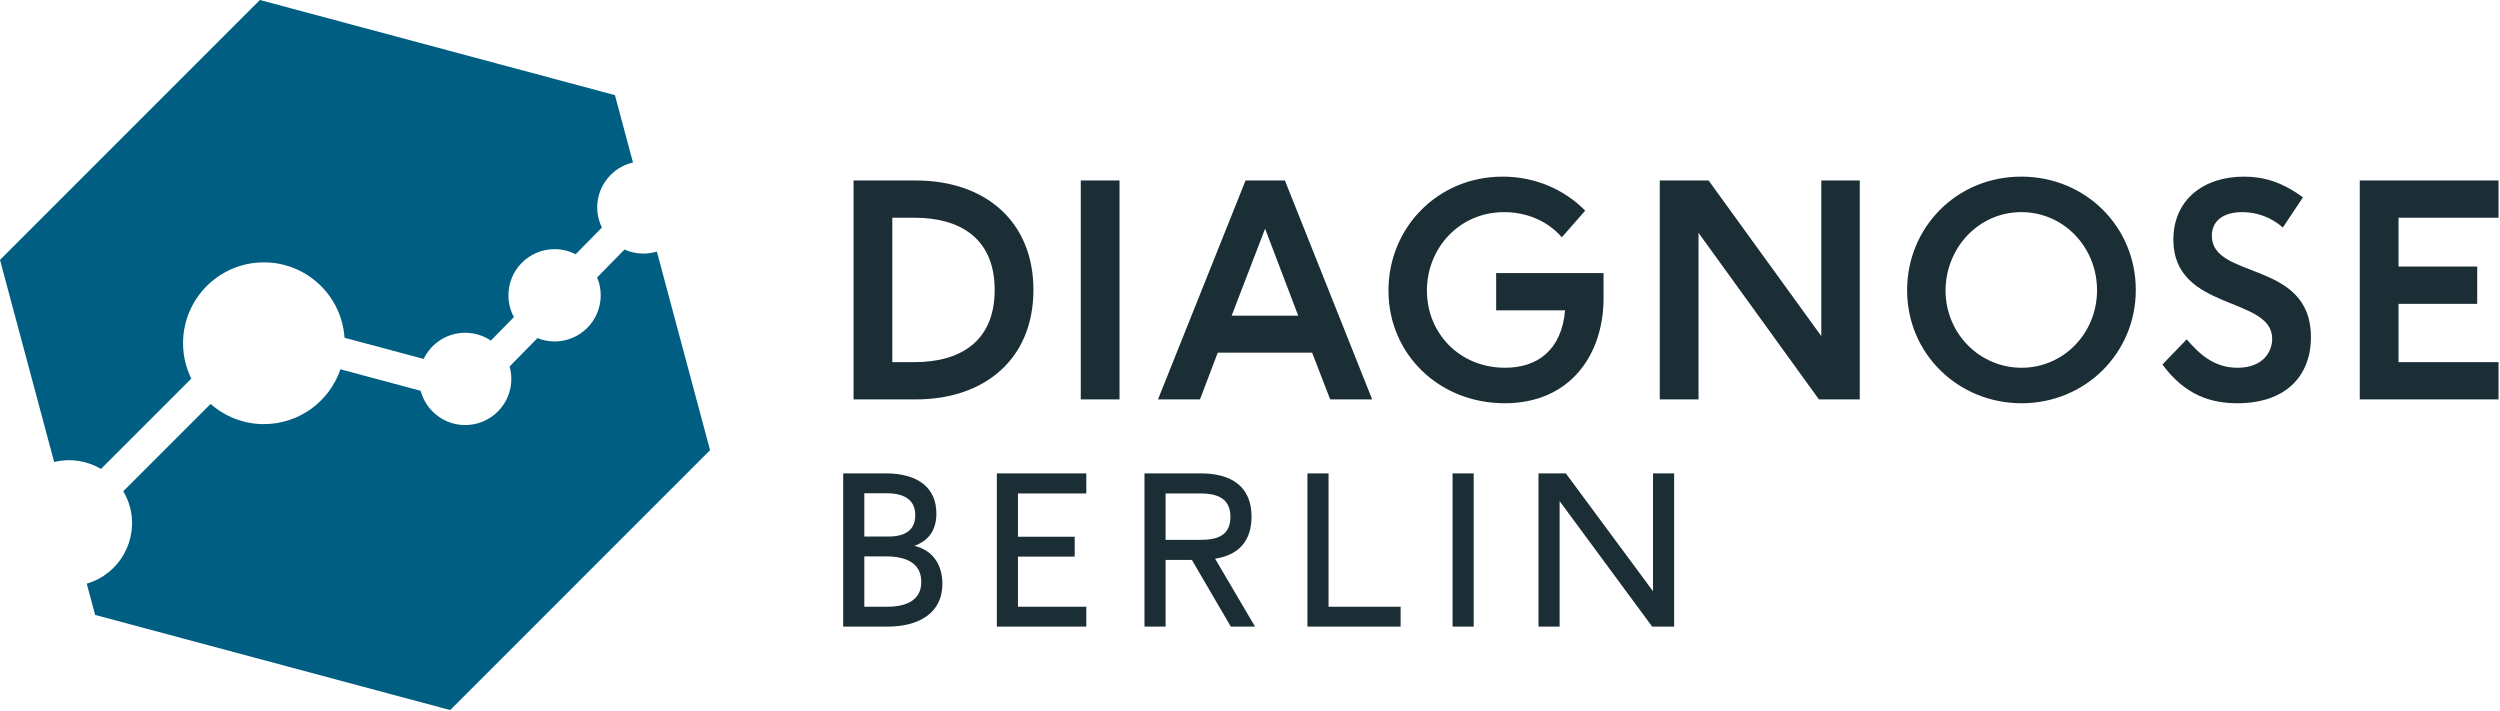
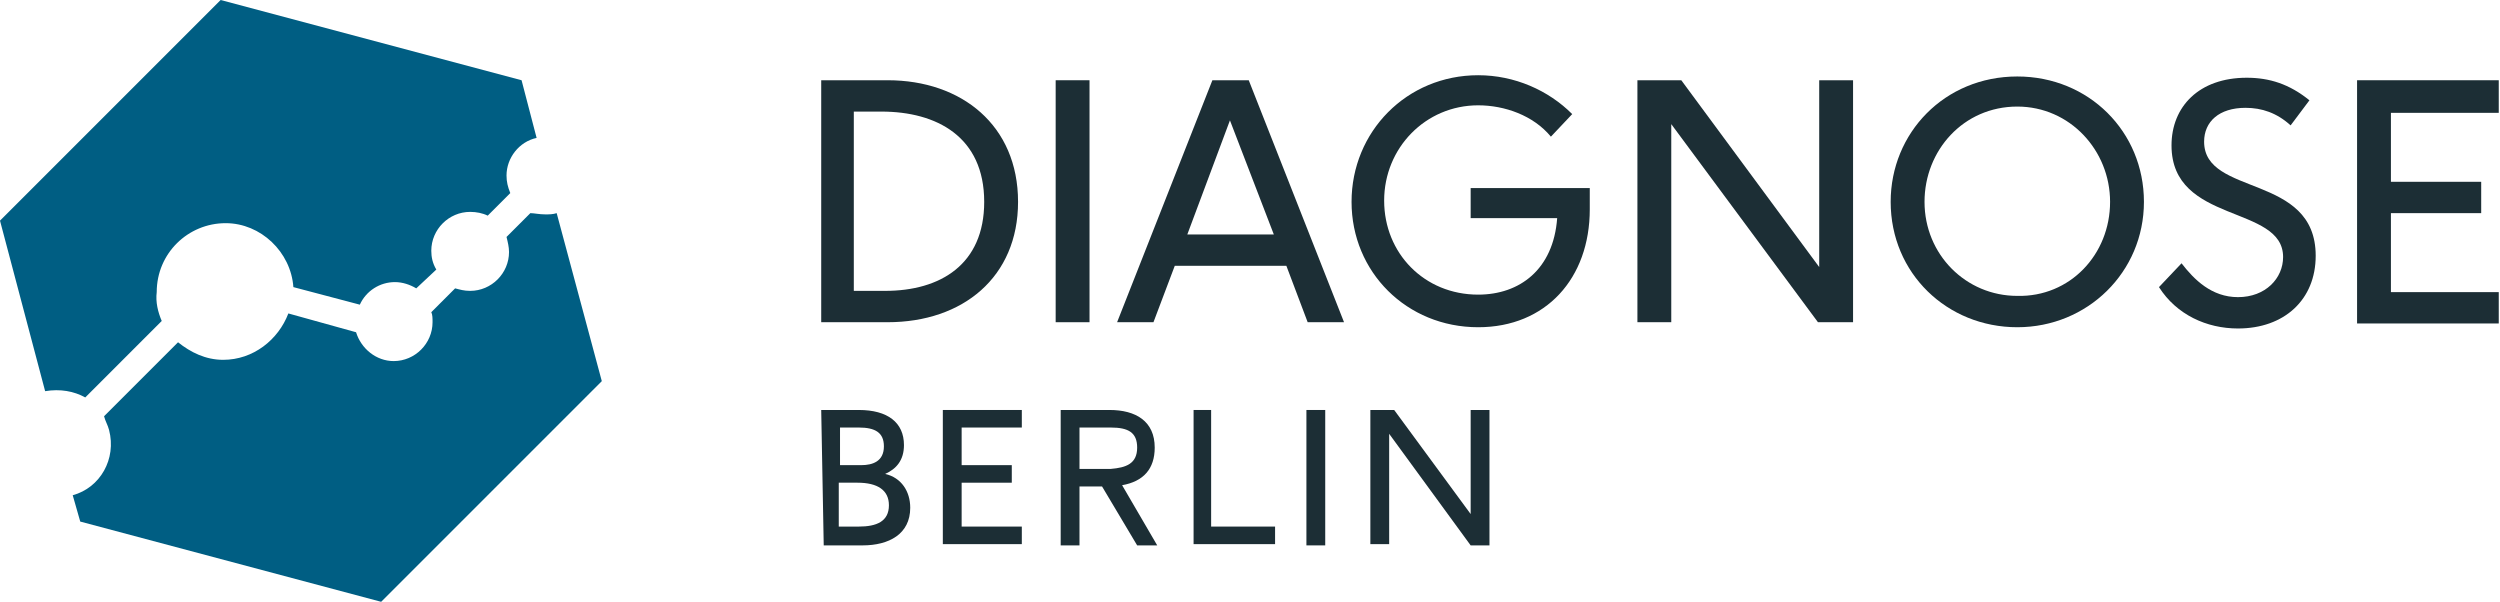
- <svg xmlns="http://www.w3.org/2000/svg" width="169px" height="48px" viewBox="0 0 169 48" version="1.1">
-   <g stroke="none" stroke-width="1" fill="none" fill-rule="evenodd">
-     <path d="M43.491,17.142 C43.808,17.142 44.114,17.094 44.403,17.006 L48,30.431 L30.431,48 L6.431,41.569 L5.864,39.454 C8.078,38.805 9.382,36.506 8.782,34.266 C8.679,33.884 8.525,33.532 8.334,33.207 L14.236,27.306 C15.199,28.153 16.458,28.67 17.841,28.67 C20.243,28.67 22.279,27.119 23.013,24.964 L28.436,26.418 C28.791,27.75 30.002,28.734 31.447,28.734 C33.17,28.734 34.566,27.337 34.566,25.615 C34.566,25.323 34.523,25.042 34.449,24.774 L36.332,22.857 C36.69,23.001 37.08,23.082 37.489,23.082 C39.212,23.082 40.609,21.685 40.609,19.962 C40.609,19.533 40.522,19.125 40.366,18.753 L42.217,16.868 C42.607,17.043 43.037,17.142 43.491,17.142 Z M12.931,25.596 L6.827,31.699 C5.904,31.155 4.778,30.96 3.661,31.232 L0,17.569 L17.569,0 L41.569,6.431 L42.79,10.985 C41.405,11.304 40.372,12.541 40.372,14.023 C40.372,14.511 40.487,14.971 40.687,15.383 L38.913,17.189 C38.486,16.97 38.003,16.843 37.489,16.843 C35.767,16.843 34.37,18.24 34.37,19.962 C34.37,20.495 34.504,20.997 34.74,21.436 L33.182,23.022 C32.685,22.69 32.089,22.495 31.447,22.495 C30.208,22.495 29.142,23.219 28.638,24.264 L23.29,22.832 C23.098,19.986 20.735,17.736 17.841,17.736 C14.821,17.736 12.374,20.183 12.374,23.203 C12.374,24.062 12.577,24.872 12.931,25.596 Z" id="Monogram" fill="#005E83" />
-     <path d="M57.7,27 L57.7,12.2 L61.9,12.2 C66.62,12.2 69.86,14.98 69.86,19.6 C69.86,24.22 66.62,27 61.9,27 L57.7,27 Z M61.84,24.48 C64.78,24.48 67.24,23.18 67.24,19.6 C67.24,16.02 64.78,14.72 61.84,14.72 L60.32,14.72 L60.32,24.48 L61.84,24.48 Z M73.06,27 L73.06,12.2 L75.68,12.2 L75.68,27 L73.06,27 Z M89.92,27 L88.7,23.84 L82.32,23.84 L81.12,27 L78.28,27 L84.2,12.2 L86.86,12.2 L92.76,27 L89.92,27 Z M85.52,15.46 L83.26,21.34 L87.76,21.34 L85.52,15.46 Z M108.4,20.16 C108.4,23.96 106.16,27.26 101.72,27.26 C97.28,27.26 93.86,23.94 93.86,19.64 C93.86,15.4 97.18,11.94 101.58,11.94 C103.8,11.94 105.76,12.82 107.16,14.24 L105.58,16.04 C104.5,14.8 103,14.34 101.68,14.34 C98.64,14.34 96.46,16.78 96.46,19.64 C96.46,22.54 98.68,24.86 101.74,24.86 C103.9,24.86 105.56,23.7 105.8,20.98 L101.14,20.98 L101.14,18.46 L108.4,18.46 L108.4,20.16 Z M122.96,27 L114.82,15.74 L114.82,27 L112.2,27 L112.2,12.2 L115.5,12.2 L123.12,22.72 L123.12,12.2 L125.72,12.2 L125.72,27 L122.96,27 Z M144.38,19.6 C144.38,23.88 140.96,27.26 136.66,27.26 C132.4,27.26 128.92,23.94 128.92,19.62 C128.92,15.4 132.24,11.94 136.64,11.94 C140.98,11.94 144.38,15.32 144.38,19.6 Z M136.66,24.86 C139.5,24.86 141.76,22.52 141.76,19.62 C141.76,16.72 139.52,14.34 136.64,14.34 C133.74,14.34 131.52,16.78 131.52,19.64 C131.52,22.54 133.82,24.86 136.66,24.86 Z M147.82,22.94 C148.64,23.88 149.62,24.86 151.26,24.86 C152.94,24.86 153.6,23.82 153.6,22.9 C153.6,20 146.92,21.06 146.92,16.2 C146.92,13.52 148.94,11.94 151.7,11.94 C153.02,11.94 154.26,12.3 155.68,13.34 L154.32,15.38 C153.48,14.64 152.5,14.34 151.58,14.34 C150.28,14.34 149.52,14.94 149.52,15.94 C149.52,18.92 156.22,17.56 156.22,22.78 C156.22,25.42 154.52,27.26 151.24,27.26 C149.5,27.26 147.72,26.74 146.18,24.64 L147.82,22.94 Z M159.52,27 L159.52,12.2 L168.9,12.2 L168.9,14.72 L162.14,14.72 L162.14,18.02 L167.46,18.02 L167.46,20.54 L162.14,20.54 L162.14,24.48 L168.9,24.48 L168.9,27 L159.52,27 Z" id="DIAGNOSE" fill="#1C2E35" />
-     <path d="M57,42.36 L57,32 L59.87,32 C62.068,32 63.3,32.98 63.3,34.716 C63.3,35.892 62.726,36.564 61.816,36.9 C63.104,37.208 63.706,38.23 63.706,39.462 C63.706,41.492 62.054,42.36 59.982,42.36 L57,42.36 Z M60.066,36.27 C61.004,36.27 61.872,35.962 61.872,34.828 C61.872,33.82 61.172,33.344 59.926,33.344 L58.428,33.344 L58.428,36.27 L60.066,36.27 Z M59.94,41.016 C61.27,41.016 62.278,40.582 62.278,39.336 C62.278,38.16 61.396,37.614 59.912,37.614 L58.428,37.614 L58.428,41.016 L59.94,41.016 Z M67.386,42.36 L67.386,32 L73.434,32 L73.434,33.358 L68.814,33.358 L68.814,36.284 L72.65,36.284 L72.65,37.628 L68.814,37.628 L68.814,41.016 L73.434,41.016 L73.434,42.36 L67.386,42.36 Z M83.204,42.36 L80.572,37.852 L78.794,37.852 L78.794,42.36 L77.366,42.36 L77.366,32 L81.174,32 C83.218,32 84.604,32.868 84.604,34.926 C84.604,36.578 83.722,37.53 82.14,37.768 L84.842,42.36 L83.204,42.36 Z M81.16,36.494 C82.336,36.494 83.176,36.172 83.176,34.94 C83.176,33.834 82.49,33.358 81.16,33.358 L78.794,33.358 L78.794,36.494 L81.16,36.494 Z M88.382,42.36 L88.382,32 L89.81,32 L89.81,41.016 L94.682,41.016 L94.682,42.36 L88.382,42.36 Z M98.194,42.36 L98.194,32 L99.622,32 L99.622,42.36 L98.194,42.36 Z M111.688,42.36 L105.43,33.876 L105.43,42.36 L104.002,42.36 L104.002,32 L105.85,32 L111.744,39.966 L111.744,32 L113.172,32 L113.172,42.36 L111.688,42.36 Z" id="BERLIN" fill="#1C2E35" />
+ <svg xmlns="http://www.w3.org/2000/svg" version="1.1" id="Layer_1" x="0px" y="0px" viewBox="0 0 199.4 48" style="enable-background:new 0 0 199.4 48;" xml:space="preserve">
+   <style type="text/css">
+ 	.st0{fill:#005E83;}
+ 	.st1{fill:#1C2E35;}
+ </style>
+   <path id="Monogram" class="st0" d="M43.5,17.1c0.3,0,0.6,0,0.9-0.1L48,30.4L30.4,48l-24-6.4l-0.6-2.1c2.2-0.6,3.5-2.9,2.9-5.2  c-0.1-0.4-0.3-0.7-0.4-1.1l5.9-5.9c1,0.8,2.2,1.4,3.6,1.4c2.4,0,4.4-1.6,5.2-3.7l5.4,1.5c0.4,1.3,1.6,2.3,3,2.3  c1.7,0,3.1-1.4,3.1-3.1c0-0.3,0-0.6-0.1-0.8l1.9-1.9c0.4,0.1,0.7,0.2,1.2,0.2c1.7,0,3.1-1.4,3.1-3.1c0-0.4-0.1-0.8-0.2-1.2l1.9-1.9  C42.6,17,43,17.1,43.5,17.1z M12.9,25.6l-6.1,6.1c-0.9-0.5-2-0.7-3.2-0.5L0,17.6L17.6,0l24,6.4l1.2,4.6c-1.4,0.3-2.4,1.6-2.4,3  c0,0.5,0.1,0.9,0.3,1.4l-1.8,1.8c-0.4-0.2-0.9-0.3-1.4-0.3c-1.7,0-3.1,1.4-3.1,3.1c0,0.5,0.1,1,0.4,1.5L33.2,23  c-0.5-0.3-1.1-0.5-1.7-0.5c-1.2,0-2.3,0.7-2.8,1.8l-5.3-1.4c-0.2-2.8-2.6-5.1-5.4-5.1c-3,0-5.5,2.4-5.5,5.5  C12.4,24.1,12.6,24.9,12.9,25.6z" />
+   <g id="Layer_2_2_">
+     <g>
+       <path class="st1" d="M65.5,6.4h5.3c5.9,0,10.4,3.6,10.4,9.7c0,6-4.4,9.6-10.4,9.6h-5.3L65.5,6.4L65.5,6.4z M78.5,16.1    c0-5.2-3.8-7.2-8.2-7.2h-2.2v14.3h2.5C75,23.2,78.5,21.1,78.5,16.1z" />
+       <path class="st1" d="M84.2,6.4h2.7v19.3h-2.7V6.4z" />
+       <path class="st1" d="M102.6,21.2h-8.9L92,25.7h-2.9l7.6-19.3h2.9l7.6,19.3h-2.9L102.6,21.2z M94.7,18.7h6.9l-3.5-9.1L94.7,18.7z" />
+       <path class="st1" d="M117.9,26.1c-5.7,0-10.1-4.4-10.1-10c0-5.6,4.4-10.1,10.1-10.1c2.9,0,5.6,1.2,7.5,3.1l-1.7,1.8    c-1.4-1.7-3.7-2.5-5.8-2.5c-4.2,0-7.5,3.4-7.5,7.6c0,4.2,3.2,7.5,7.5,7.5c3.3,0,6-2,6.3-6.1h-6.9V15h9.5v1.7    C126.8,22.2,123.3,26.1,117.9,26.1z" />
+       <path class="st1" d="M133.3,9.9v15.8h-2.7V6.4h3.5l11,14.9V6.4h2.7v19.3H145L133.3,9.9z" />
+       <path class="st1" d="M160.9,26.1c-5.6,0-10.1-4.3-10.1-10c0-5.5,4.3-10,10.1-10c5.7,0,10.1,4.4,10.1,10S166.5,26.1,160.9,26.1z     M168.3,16.1c0-4.1-3.2-7.6-7.4-7.6c-4.3,0-7.4,3.5-7.4,7.6c0,4.2,3.3,7.5,7.4,7.5C165.1,23.7,168.3,20.3,168.3,16.1z" />
+       <path class="st1" d="M178.5,23.7c2.2,0,3.6-1.5,3.6-3.2c0-4.2-8.9-2.6-8.9-8.9c0-3.1,2.2-5.4,6-5.4c1.8,0,3.4,0.5,5,1.8l-1.5,2    c-1.1-1-2.3-1.4-3.6-1.4c-2.1,0-3.3,1.1-3.3,2.7c0,4.4,8.9,2.5,8.9,9.1c0,3.5-2.5,5.8-6.2,5.8c-2.5,0-4.9-1.1-6.3-3.3L174,21    C175,22.3,176.4,23.7,178.5,23.7z" />
+       <path class="st1" d="M188,6.4h11.3V9h-8.6v5.5h7.2v2.5h-7.2v6.3h8.6v2.5H188V6.4z" />
+     </g>
+     <g>
+       <path class="st1" d="M65.5,32.7h3c2.3,0,3.6,1,3.6,2.8c0,1.2-0.6,1.9-1.5,2.3c1.3,0.3,2,1.4,2,2.7c0,2.1-1.7,3-3.8,3h-3.1    L65.5,32.7L65.5,32.7z M70.5,35.6c0-1.1-0.7-1.5-2-1.5H67v3h1.7C69.6,37.1,70.5,36.8,70.5,35.6z M70.9,40.3c0-1.2-0.9-1.8-2.5-1.8    h-1.5V42h1.6C69.9,42,70.9,41.6,70.9,40.3z" />
+       <path class="st1" d="M75.2,32.7h6.3v1.4h-4.8v3h4v1.4h-4V42h4.8v1.4h-6.3V32.7z" />
+       <path class="st1" d="M87.9,38.8h-1.8v4.7h-1.5V32.7h3.9c2.1,0,3.6,0.9,3.6,3c0,1.7-0.9,2.7-2.6,3l2.8,4.8h-1.6L87.9,38.8z     M90.7,35.7c0-1.2-0.7-1.6-2.1-1.6h-2.5v3.3h2.5C89.8,37.3,90.7,37,90.7,35.7z" />
+       <path class="st1" d="M95.1,32.7h1.5V42h5.1v1.4h-6.5V32.7z" />
+       <path class="st1" d="M104.2,32.7h1.5v10.8h-1.5V32.7z" />
+       <path class="st1" d="M110.8,34.6v8.8h-1.5V32.7h1.9l6.1,8.3v-8.3h1.5v10.8h-1.5L110.8,34.6z" />
+     </g>
  </g>
</svg>
